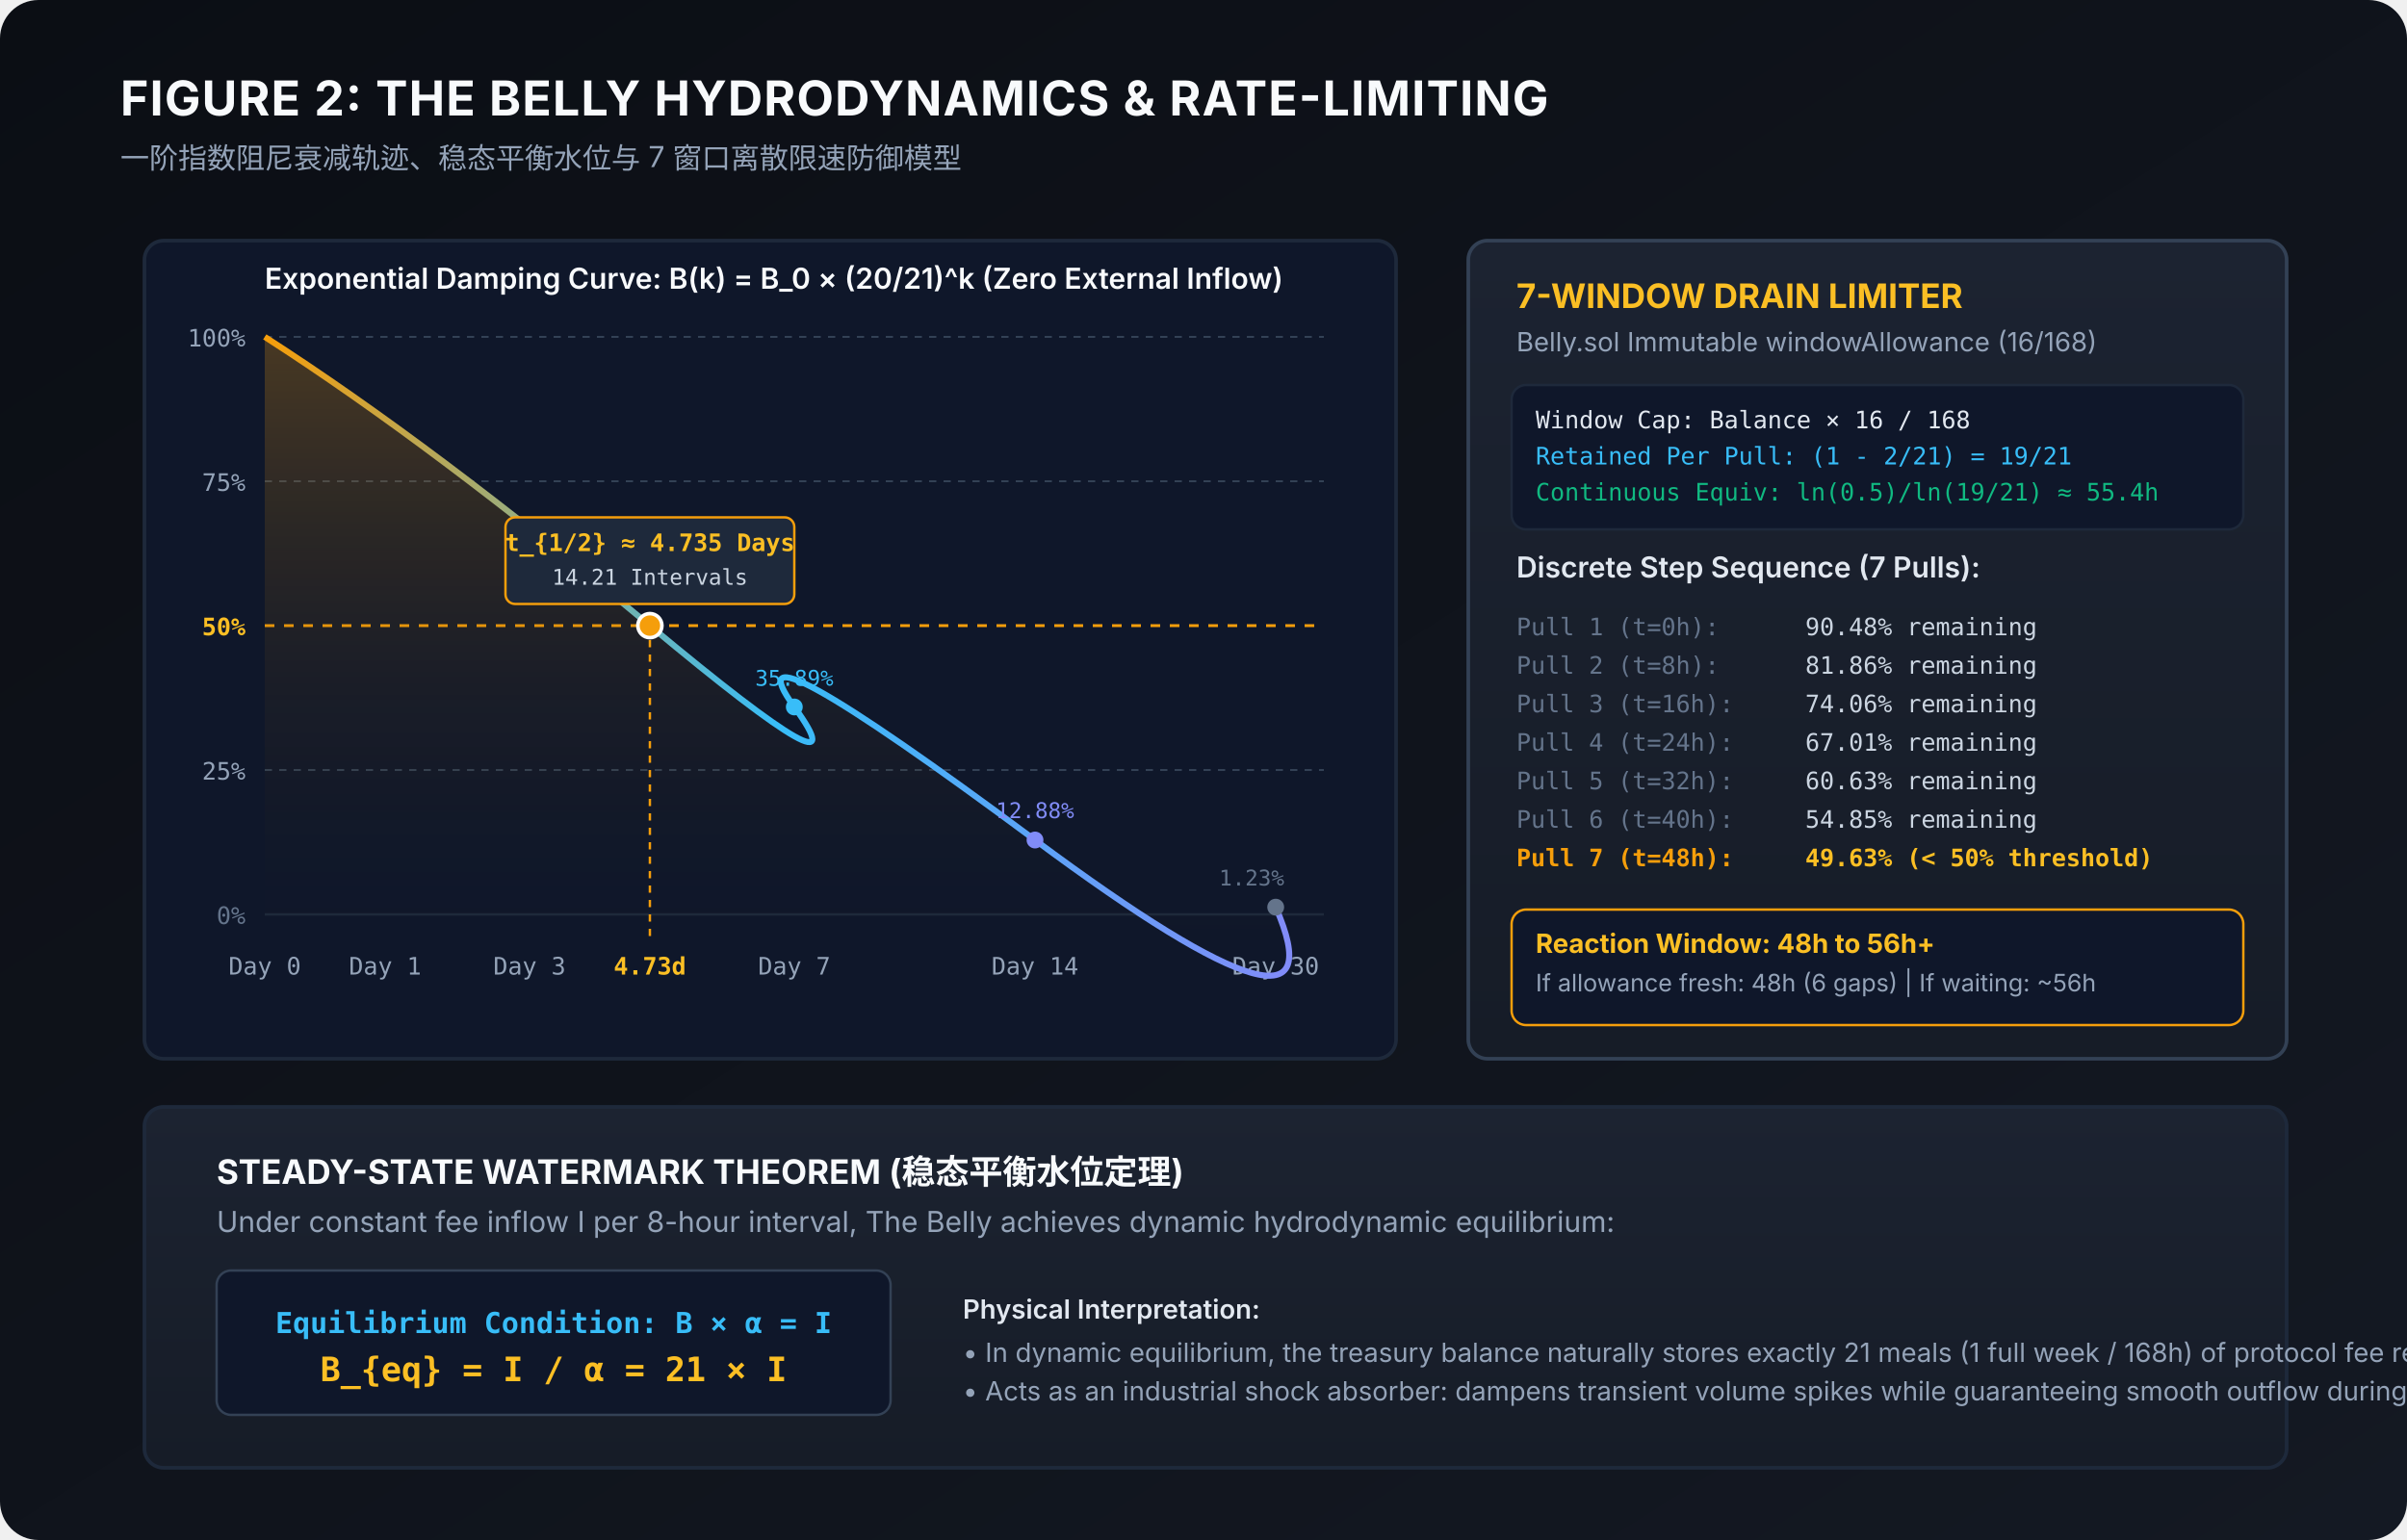
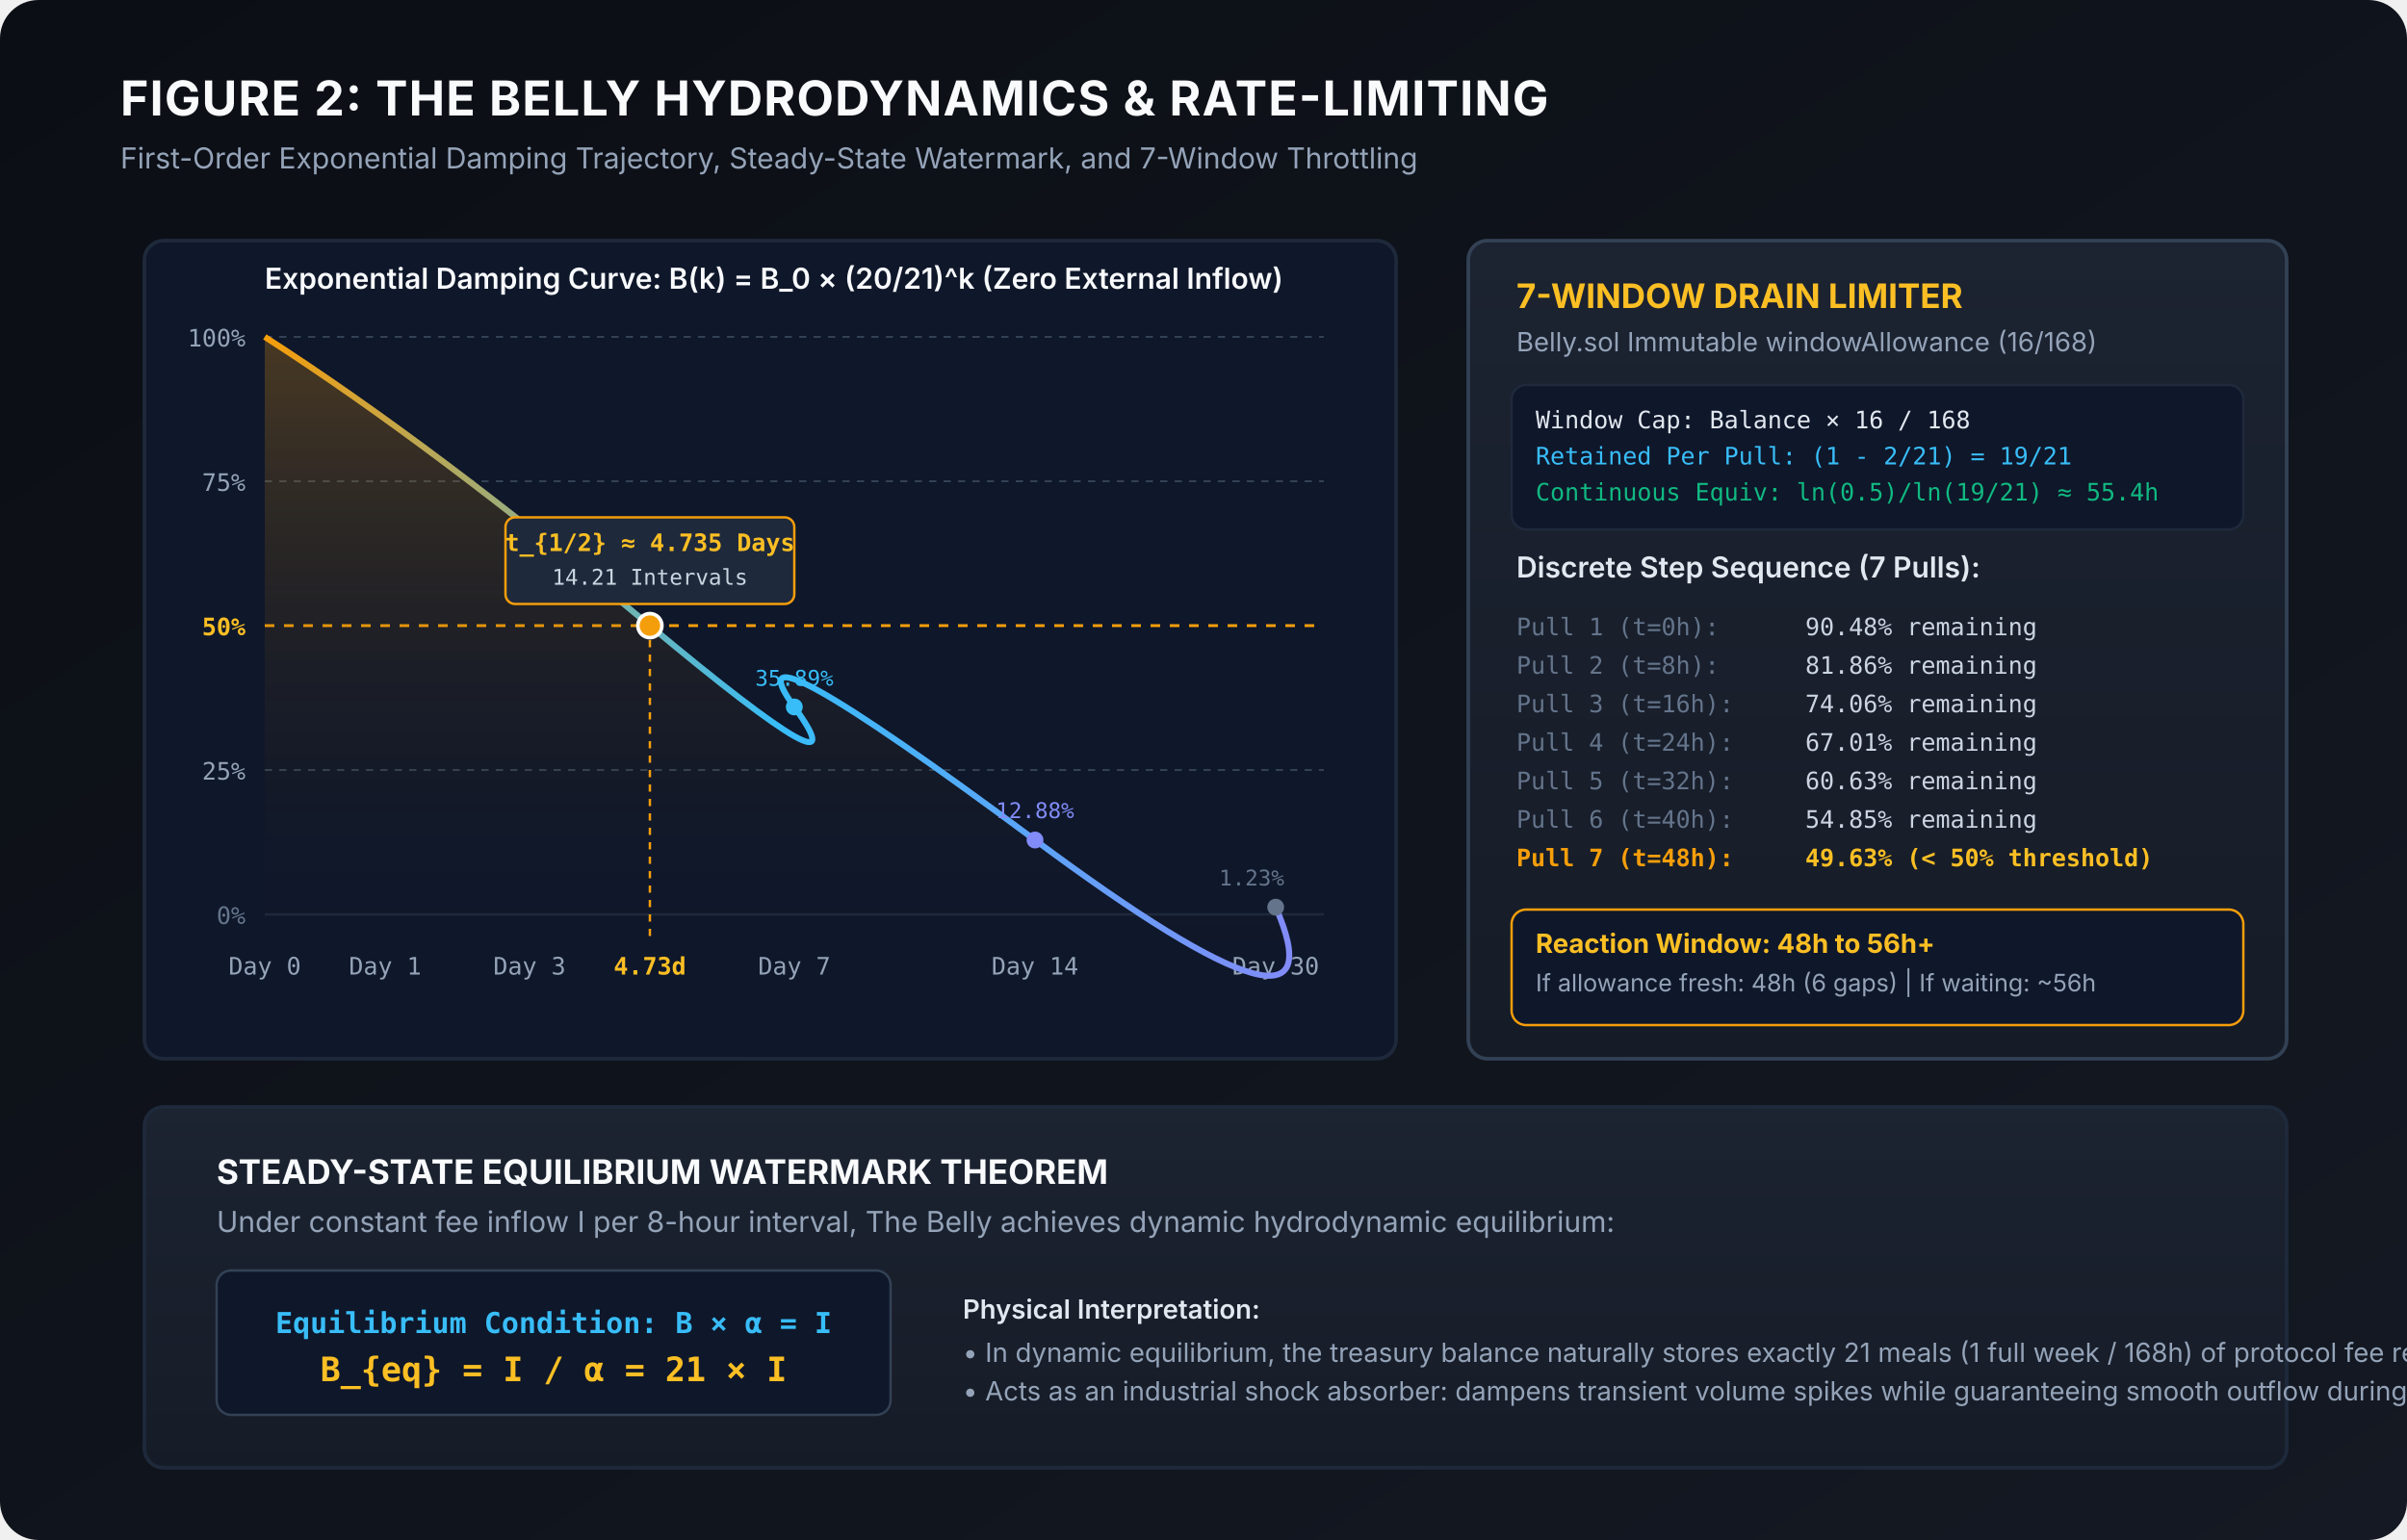
<svg xmlns="http://www.w3.org/2000/svg" viewBox="0 0 1000 640" width="100%" height="100%">
  <defs>
    <linearGradient id="bgGrad2" x1="0%" y1="0%" x2="100%" y2="100%">
      <stop offset="0%" stop-color="#0b0e14" />
      <stop offset="100%" stop-color="#141923" />
    </linearGradient>
    <linearGradient id="curveGrad" x1="0%" y1="0%" x2="100%" y2="0%">
      <stop offset="0%" stop-color="#f59e0b" />
      <stop offset="50%" stop-color="#38bdf8" />
      <stop offset="100%" stop-color="#818cf8" />
    </linearGradient>
    <linearGradient id="areaGrad" x1="0%" y1="0%" x2="0%" y2="100%">
      <stop offset="0%" stop-color="#f59e0b" stop-opacity="0.25" />
      <stop offset="100%" stop-color="#0b0e14" stop-opacity="0" />
    </linearGradient>
    <linearGradient id="cardGrad2" x1="0%" y1="0%" x2="0%" y2="100%">
      <stop offset="0%" stop-color="#1c2331" />
      <stop offset="100%" stop-color="#161c27" />
    </linearGradient>
  </defs>
  <rect width="1000" height="640" fill="url(#bgGrad2)" rx="16" />
  <text x="50" y="48" fill="#f8fafc" font-family="-apple-system, sans-serif" font-size="20" font-weight="700" letter-spacing="0.5">FIGURE 2: THE BELLY HYDRODYNAMICS &amp; RATE-LIMITING</text>
-   <text x="50" y="70" fill="#94a3b8" font-family="-apple-system, sans-serif" font-size="12">一阶指数阻尼衰减轨迹、稳态平衡水位与 7 窗口离散限速防御模型</text>
+   <text x="50" y="70" fill="#94a3b8" font-family="-apple-system, sans-serif" font-size="12">First-Order Exponential Damping Trajectory, Steady-State Watermark, and 7-Window Throttling</text>
  <g transform="translate(60, 100)">
    <rect width="520" height="340" fill="#0f172a" rx="8" stroke="#1e293b" stroke-width="1.5" />
    <line x1="50" y1="40" x2="490" y2="40" stroke="#334155" stroke-dasharray="3" stroke-width="0.8" />
    <text x="42" y="44" fill="#94a3b8" font-family="ui-monospace, monospace" font-size="10" text-anchor="end">100%</text>
    <line x1="50" y1="100" x2="490" y2="100" stroke="#334155" stroke-dasharray="3" stroke-width="0.8" />
    <text x="42" y="104" fill="#94a3b8" font-family="ui-monospace, monospace" font-size="10" text-anchor="end">75%</text>
    <line x1="50" y1="160" x2="490" y2="160" stroke="#f59e0b" stroke-dasharray="4" stroke-width="1.2" />
    <text x="42" y="164" fill="#fbbf24" font-family="ui-monospace, monospace" font-size="10" font-weight="700" text-anchor="end">50%</text>
    <line x1="50" y1="220" x2="490" y2="220" stroke="#334155" stroke-dasharray="3" stroke-width="0.8" />
    <text x="42" y="224" fill="#94a3b8" font-family="ui-monospace, monospace" font-size="10" text-anchor="end">25%</text>
    <line x1="50" y1="280" x2="490" y2="280" stroke="#1e293b" stroke-width="1" />
    <text x="42" y="284" fill="#64748b" font-family="ui-monospace, monospace" font-size="10" text-anchor="end">0%</text>
    <text x="50" y="305" fill="#94a3b8" font-family="ui-monospace, monospace" font-size="10" text-anchor="middle">Day 0</text>
    <text x="100" y="305" fill="#94a3b8" font-family="ui-monospace, monospace" font-size="10" text-anchor="middle">Day 1</text>
    <text x="160" y="305" fill="#94a3b8" font-family="ui-monospace, monospace" font-size="10" text-anchor="middle">Day 3</text>
    <text x="210" y="305" fill="#fbbf24" font-family="ui-monospace, monospace" font-size="10" font-weight="700" text-anchor="middle">4.73d</text>
    <text x="270" y="305" fill="#94a3b8" font-family="ui-monospace, monospace" font-size="10" text-anchor="middle">Day 7</text>
    <text x="370" y="305" fill="#94a3b8" font-family="ui-monospace, monospace" font-size="10" text-anchor="middle">Day 14</text>
    <text x="470" y="305" fill="#94a3b8" font-family="ui-monospace, monospace" font-size="10" text-anchor="middle">Day 30</text>
    <path d="M 50 40               Q 120 85, 210 160               T 270 193.8               T 370 249.1               T 470 277 L 470 280 L 50 280 Z" fill="url(#areaGrad)" />
    <path d="M 50 40               Q 120 85, 210 160               T 270 193.8               T 370 249.1               T 470 277" fill="none" stroke="url(#curveGrad)" stroke-width="2.5" />
    <circle cx="210" cy="160" r="5" fill="#f59e0b" stroke="#fff" stroke-width="1.5" />
    <line x1="210" y1="160" x2="210" y2="290" stroke="#f59e0b" stroke-dasharray="3" stroke-width="1" />
    <rect x="150" y="115" width="120" height="36" rx="4" fill="#1e293b" stroke="#f59e0b" stroke-width="1" />
    <text x="210" y="129" fill="#fbbf24" font-family="ui-monospace, monospace" font-size="10" font-weight="700" text-anchor="middle">t_{1/2} ≈ 4.735 Days</text>
    <text x="210" y="143" fill="#cbd5e1" font-family="ui-monospace, monospace" font-size="9" text-anchor="middle">14.21 Intervals</text>
    <circle cx="270" cy="193.8" r="3.5" fill="#38bdf8" />
    <text x="270" y="185" fill="#38bdf8" font-family="ui-monospace, monospace" font-size="9" text-anchor="middle">35.89%</text>
    <circle cx="370" cy="249.1" r="3.5" fill="#818cf8" />
    <text x="370" y="240" fill="#818cf8" font-family="ui-monospace, monospace" font-size="9" text-anchor="middle">12.88%</text>
    <circle cx="470" cy="277" r="3.5" fill="#64748b" />
    <text x="460" y="268" fill="#64748b" font-family="ui-monospace, monospace" font-size="9" text-anchor="middle">1.23%</text>
    <text x="50" y="20" fill="#f8fafc" font-family="-apple-system, sans-serif" font-size="12" font-weight="600">Exponential Damping Curve: B(k) = B_0 × (20/21)^k (Zero External Inflow)</text>
  </g>
  <g transform="translate(610, 100)">
    <rect width="340" height="340" rx="8" fill="url(#cardGrad2)" stroke="#334155" stroke-width="1.5" />
    <text x="20" y="28" fill="#fbbf24" font-family="-apple-system, sans-serif" font-size="14" font-weight="700">7-WINDOW DRAIN LIMITER</text>
    <text x="20" y="46" fill="#94a3b8" font-family="-apple-system, sans-serif" font-size="11">Belly.sol Immutable windowAllowance (16/168)</text>
    <rect x="18" y="60" width="304" height="60" rx="6" fill="#0f172a" stroke="#1e293b" stroke-width="1" />
    <text x="28" y="78" fill="#e2e8f0" font-family="ui-monospace, monospace" font-size="10">Window Cap: Balance × 16 / 168</text>
    <text x="28" y="93" fill="#38bdf8" font-family="ui-monospace, monospace" font-size="10">Retained Per Pull: (1 - 2/21) = 19/21</text>
    <text x="28" y="108" fill="#10b981" font-family="ui-monospace, monospace" font-size="10">Continuous Equiv: ln(0.5)/ln(19/21) ≈ 55.4h</text>
    <text x="20" y="140" fill="#e2e8f0" font-family="-apple-system, sans-serif" font-size="12" font-weight="600">Discrete Step Sequence (7 Pulls):</text>
    <g transform="translate(20, 152)">
      <text x="0" y="12" fill="#64748b" font-family="ui-monospace, monospace" font-size="10">Pull 1 (t=0h):</text>
      <text x="120" y="12" fill="#cbd5e1" font-family="ui-monospace, monospace" font-size="10">90.48% remaining</text>
      <text x="0" y="28" fill="#64748b" font-family="ui-monospace, monospace" font-size="10">Pull 2 (t=8h):</text>
      <text x="120" y="28" fill="#cbd5e1" font-family="ui-monospace, monospace" font-size="10">81.86% remaining</text>
      <text x="0" y="44" fill="#64748b" font-family="ui-monospace, monospace" font-size="10">Pull 3 (t=16h):</text>
      <text x="120" y="44" fill="#cbd5e1" font-family="ui-monospace, monospace" font-size="10">74.06% remaining</text>
      <text x="0" y="60" fill="#64748b" font-family="ui-monospace, monospace" font-size="10">Pull 4 (t=24h):</text>
      <text x="120" y="60" fill="#cbd5e1" font-family="ui-monospace, monospace" font-size="10">67.01% remaining</text>
      <text x="0" y="76" fill="#64748b" font-family="ui-monospace, monospace" font-size="10">Pull 5 (t=32h):</text>
      <text x="120" y="76" fill="#cbd5e1" font-family="ui-monospace, monospace" font-size="10">60.63% remaining</text>
      <text x="0" y="92" fill="#64748b" font-family="ui-monospace, monospace" font-size="10">Pull 6 (t=40h):</text>
      <text x="120" y="92" fill="#cbd5e1" font-family="ui-monospace, monospace" font-size="10">54.85% remaining</text>
      <text x="0" y="108" fill="#f59e0b" font-family="ui-monospace, monospace" font-size="10" font-weight="700">Pull 7 (t=48h):</text>
      <text x="120" y="108" fill="#fbbf24" font-family="ui-monospace, monospace" font-size="10" font-weight="700">49.63% (&lt; 50% threshold)</text>
    </g>
    <rect x="18" y="278" width="304" height="48" rx="6" fill="#0f172a" stroke="#f59e0b" stroke-width="1" />
    <text x="28" y="296" fill="#fbbf24" font-family="-apple-system, sans-serif" font-size="11" font-weight="700">Reaction Window: 48h to 56h+</text>
    <text x="28" y="312" fill="#94a3b8" font-family="-apple-system, sans-serif" font-size="10">If allowance fresh: 48h (6 gaps) | If waiting: ~56h</text>
  </g>
  <g transform="translate(60, 460)">
    <rect width="890" height="150" rx="8" fill="url(#cardGrad2)" stroke="#1e293b" stroke-width="1.5" />
-     <text x="30" y="32" fill="#f8fafc" font-family="-apple-system, sans-serif" font-size="14" font-weight="700">STEADY-STATE WATERMARK THEOREM (稳态平衡水位定理)</text>
+     <text x="30" y="32" fill="#f8fafc" font-family="-apple-system, sans-serif" font-size="14" font-weight="700">STEADY-STATE EQUILIBRIUM WATERMARK THEOREM</text>
    <text x="30" y="52" fill="#94a3b8" font-family="-apple-system, sans-serif" font-size="12">Under constant fee inflow I per 8-hour interval, The Belly achieves dynamic hydrodynamic equilibrium:</text>
    <g transform="translate(30, 68)">
      <rect width="280" height="60" rx="6" fill="#0f172a" stroke="#334155" stroke-width="1" />
      <text x="140" y="26" fill="#38bdf8" font-family="ui-monospace, monospace" font-size="12" font-weight="700" text-anchor="middle">Equilibrium Condition: B × α = I</text>
      <text x="140" y="46" fill="#fbbf24" font-family="ui-monospace, monospace" font-size="14" font-weight="700" text-anchor="middle">B_{eq} = I / α = 21 × I</text>
    </g>
    <g transform="translate(330, 68)">
      <text x="10" y="20" fill="#e2e8f0" font-family="-apple-system, sans-serif" font-size="11" font-weight="600">Physical Interpretation:</text>
      <text x="10" y="38" fill="#94a3b8" font-family="-apple-system, sans-serif" font-size="11">• In dynamic equilibrium, the treasury balance naturally stores exactly 21 meals (1 full week / 168h) of protocol fee revenue.</text>
      <text x="10" y="54" fill="#94a3b8" font-family="-apple-system, sans-serif" font-size="11">• Acts as an industrial shock absorber: dampens transient volume spikes while guaranteeing smooth outflow during dry periods.</text>
    </g>
  </g>
</svg>
